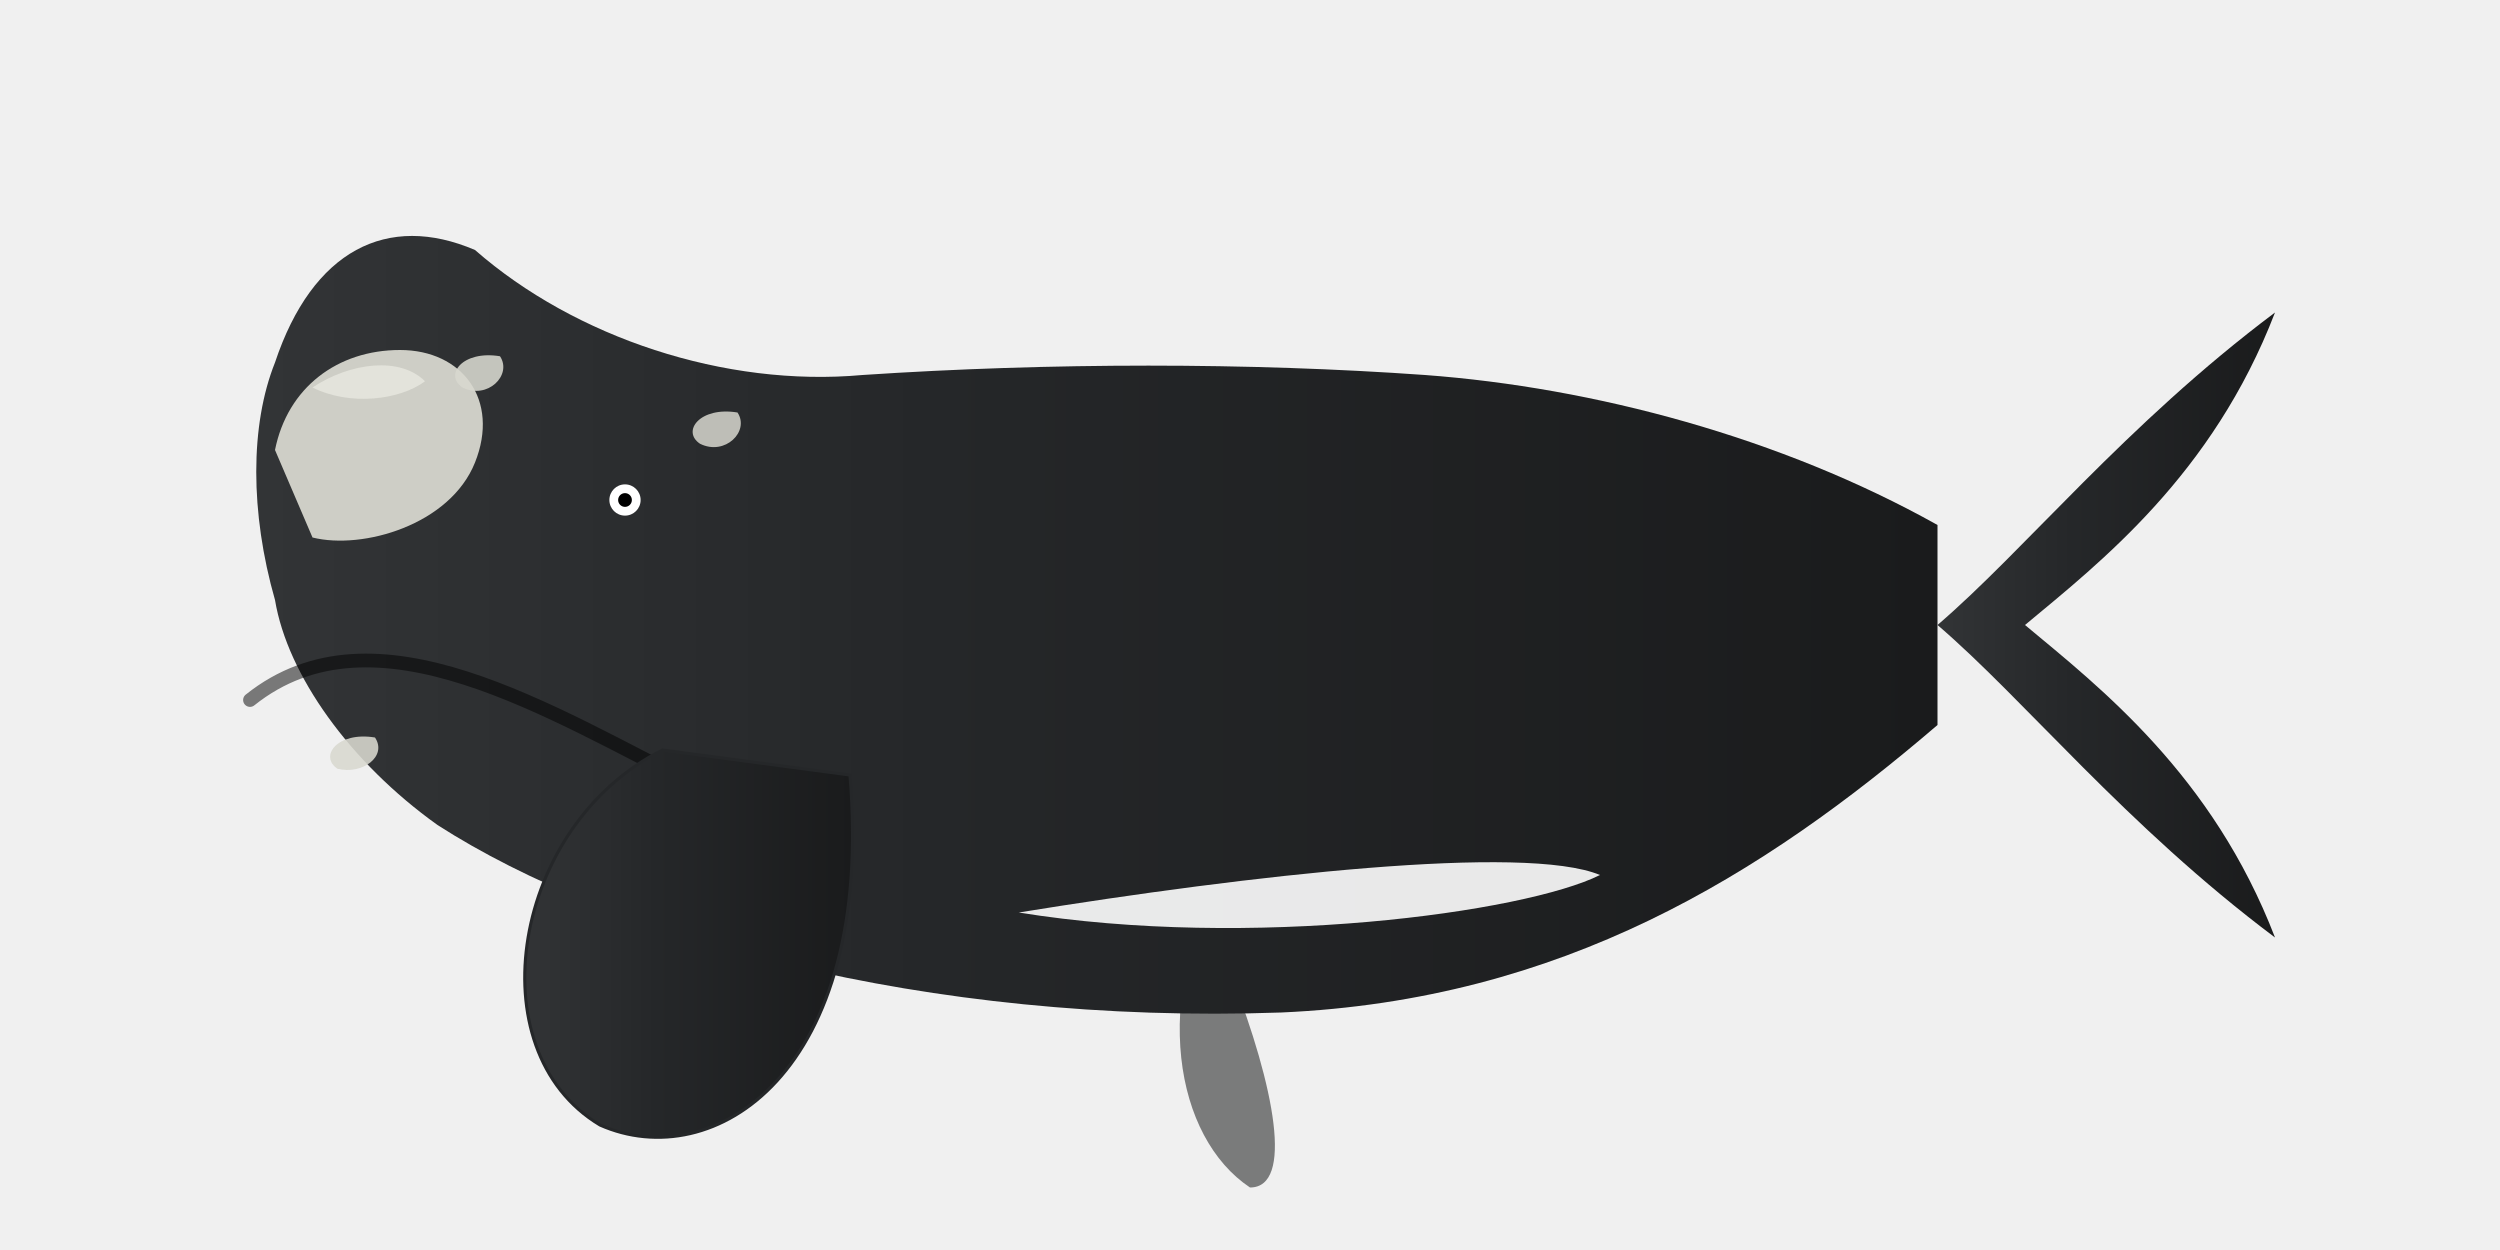
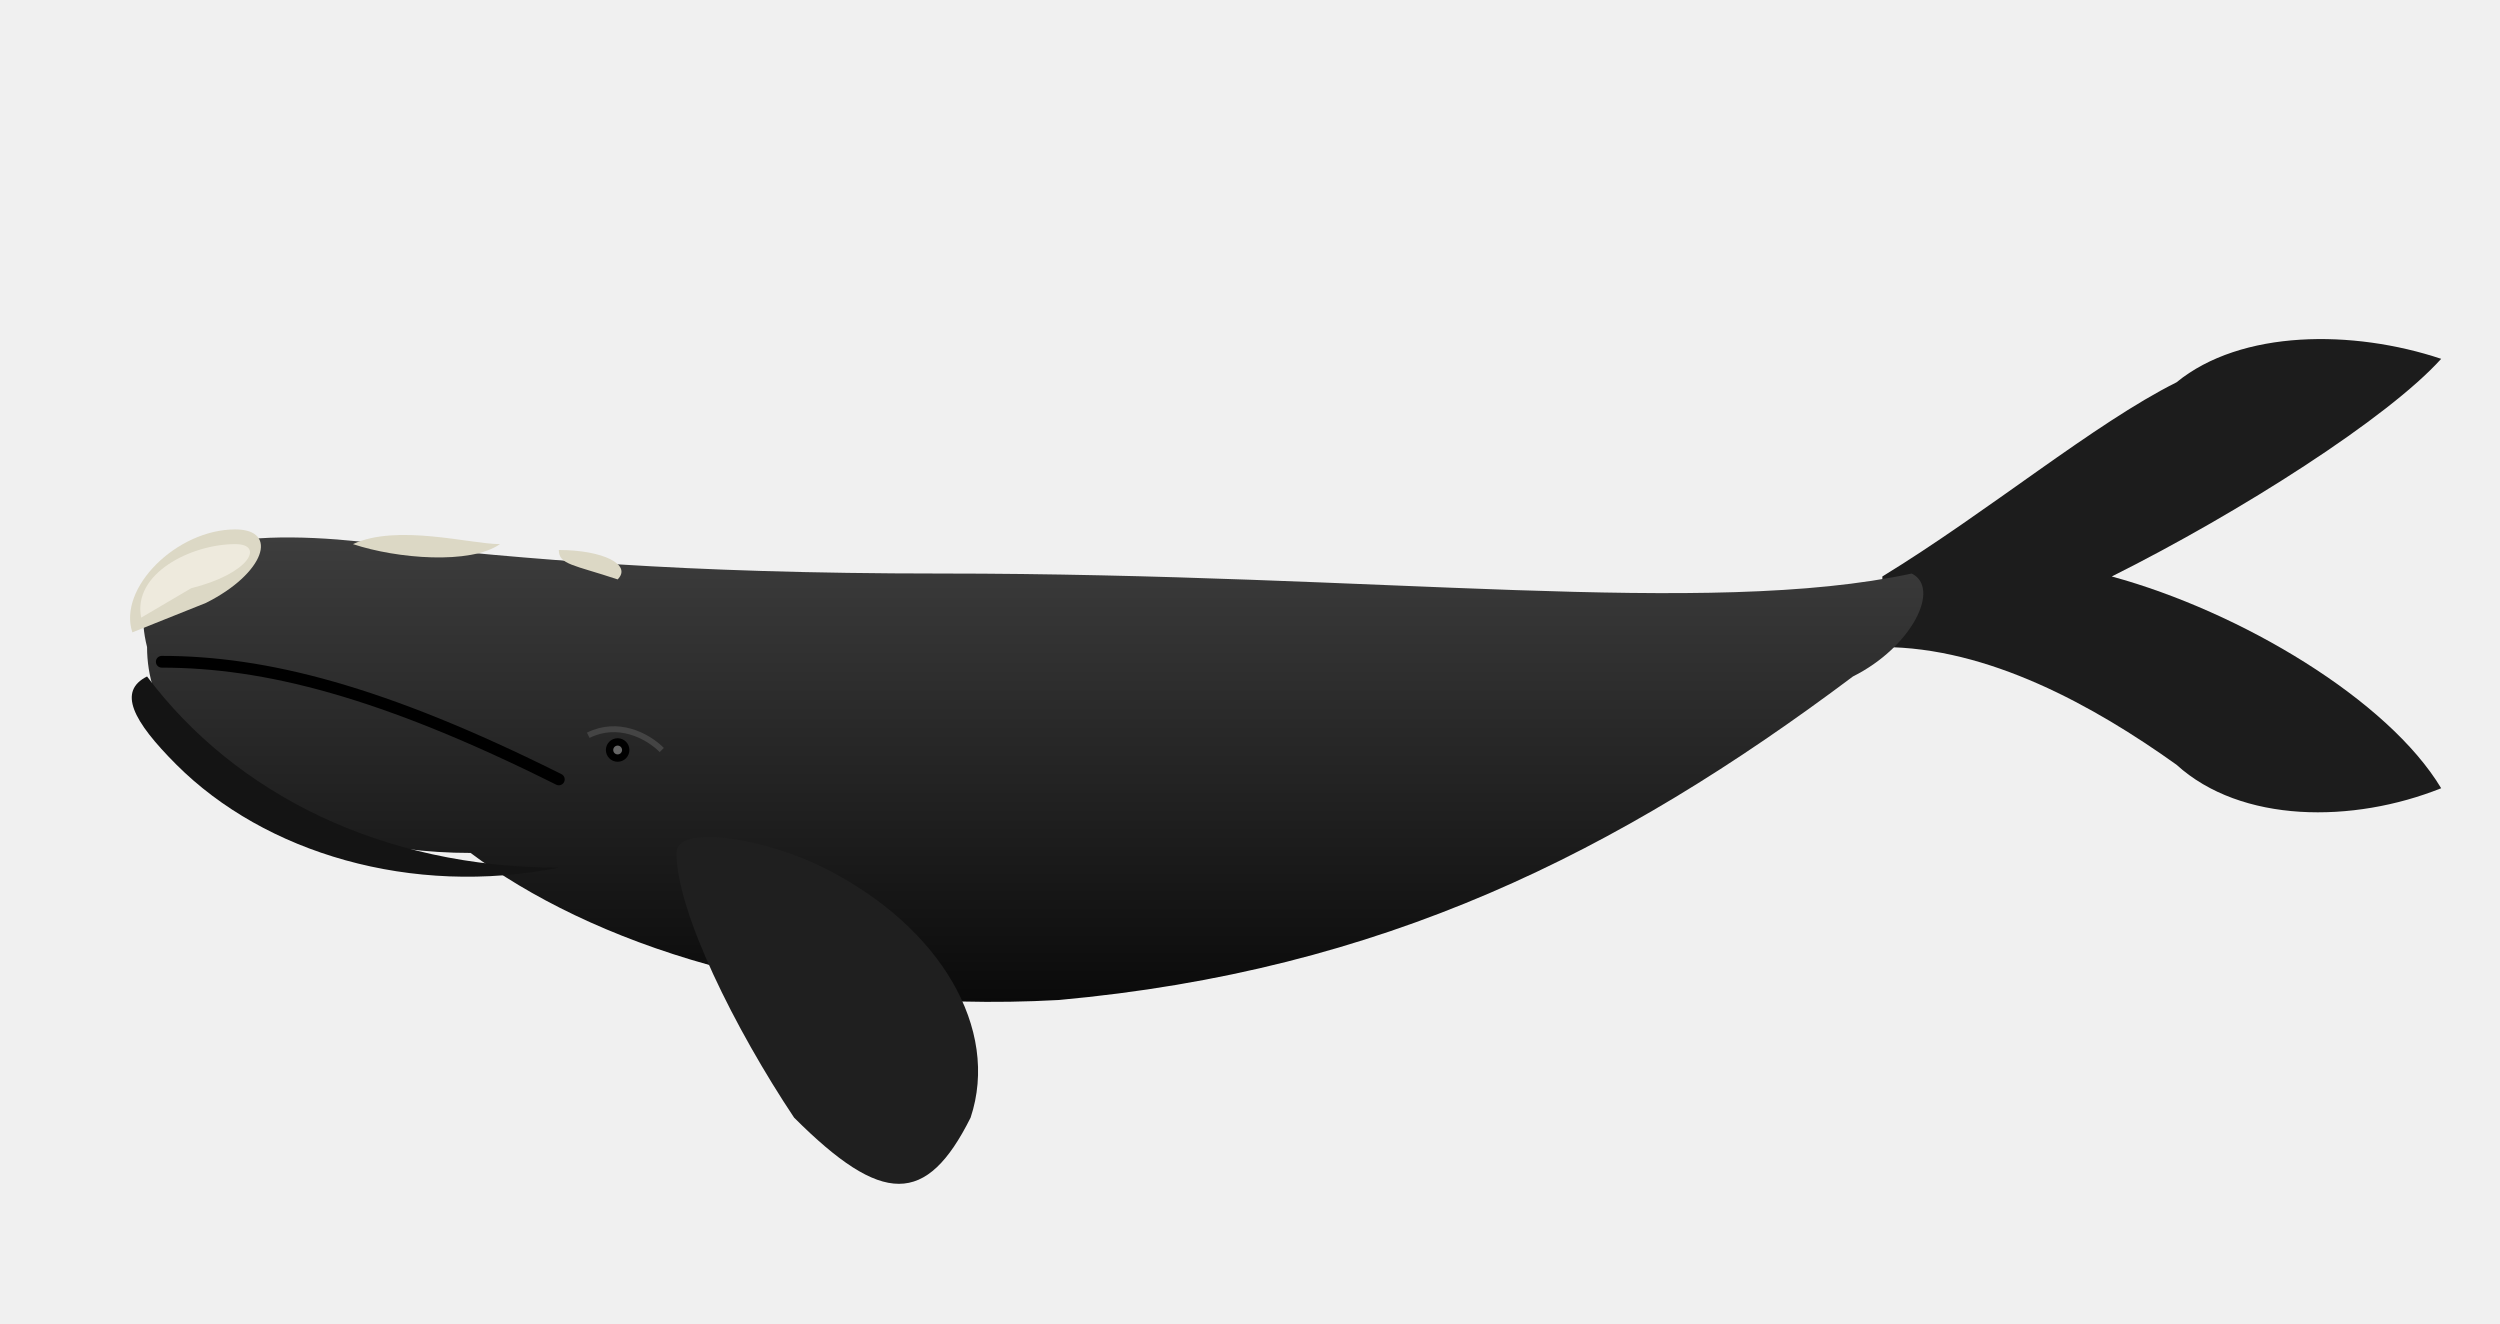
- <svg xmlns="http://www.w3.org/2000/svg" viewBox="0 0 400 200">
+ <svg xmlns="http://www.w3.org/2000/svg" viewBox="0 0 850 450">
  <defs>
-     <linearGradient id="right-skin" x1="100%" y1="0%" x2="0%" y2="0%">
-       <stop offset="0%" stop-color="#1a1b1c" />
-       <stop offset="60%" stop-color="#252729" />
-       <stop offset="100%" stop-color="#323436" />
+     <linearGradient id="nr-bodyGrad" x1="0%" y1="0%" x2="0%" y2="100%">
+       <stop offset="0%" stop-color="#3d3d3d" />
+       <stop offset="60%" stop-color="#1f1f1f" />
+       <stop offset="100%" stop-color="#0a0a0a" />
    </linearGradient>
+     <style>
+       @keyframes nr-float { 0%,100% { transform: translateY(0px); } 50% { transform: translateY(-15px); } }
+       @keyframes nr-tailWag { 0% { transform: rotate(-8deg); } 100% { transform: rotate(12deg); } }
+       @keyframes nr-flipperFlap { 0% { transform: rotate(0deg); } 100% { transform: rotate(-15deg); } }
+     </style>
  </defs>
-   <g class="whale-container">
-     <g class="flipper-back">
-       <path d="M 196,138 C 184,160 188,182 200,190 C 207,190 204,174 197,156 Z" fill="#1a1b1c" opacity="0.55" />
-     </g>
-     <g class="tail-fin" style="transform-origin: 310px 100px; transform-box: view-box;">
-       <path d="M 310,100 C 324,88 340,68 364,50 C 354,76 336,90 324,100 C 336,110 354,124 364,150 C 340,132 324,112 310,100 Z" fill="url(#right-skin)" />
+   <g class="whale-container" style="animation: nr-float 4s ease-in-out infinite;">
+     <g class="tail-fin" style="transform-origin: 660px 205px; transform-box: view-box; animation: nr-tailWag 1.5s ease-in-out infinite alternate;">
+       <path d="M 640,196 C 676,174 712,144 740,130 C 762,112 800,112 830,122 C 812,142 762,174 718,196 C 762,208 812,238 830,268 C 800,280 762,280 740,260 C 712,240 676,220 640,220 Z" fill="#1c1c1c" />
    </g>
    <g class="body">
-       <path d="M 310,84 C 285,70 255,62 228,60 C 200,58 168,58 138,60 C 116,62 92,54 76,40 C 62,34 50,40 44,58 C 40,68 40,82 44,96 C 46,108 56,122 70,132 C 98,150 148,164 205,162 C 250,160 282,140 310,116 Z" fill="url(#right-skin)" />
-       <path d="M 163,146 C 200,152 244,146 256,140 C 244,135 200,140 163,146 Z" fill="#ffffff" opacity="0.9" />
-       <path d="M 112,126 C 88,114 60,96 40,112" stroke="rgba(0,0,0,0.5)" stroke-width="2.2" fill="none" stroke-linecap="round" />
-       <path d="M 44,72 C 46,62 54,56 64,56 C 74,56 80,64 76,74 C 72,84 58,88 50,86 Z" fill="#d8d8cf" opacity="0.94" />
-       <path d="M 50,62 C 56,58 64,57 68,61 C 64,64 56,65 50,62 Z" fill="#eaeae2" opacity="0.75" />
-       <path d="M 80,57 C 74,56 71,60 74,62 C 78,64 82,60 80,57 Z" fill="#d8d8cf" opacity="0.88" />
-       <path d="M 60,118 C 54,117 51,121 54,123 C 58,124 62,121 60,118 Z" fill="#d8d8cf" opacity="0.88" />
-       <path d="M 118,66 C 112,65 109,69 112,71 C 116,73 120,69 118,66 Z" fill="#d8d8cf" opacity="0.85" />
-       <circle cx="100" cy="80" r="2.5" fill="#ffffff" />
-       <circle cx="100" cy="80" r="1.1" fill="#000000" />
+       <path d="M 50,220 C 40,180 90,180 130,185 C 180,190 230,195 320,195 C 470,195 580,210 650,195 C 660,200 650,220 630,230 C 550,290 470,330 360,340 C 270,345 200,320 160,290 C 100,290 50,260 50,220 Z" fill="url(#nr-bodyGrad)" />
+       <path d="M 50,230 C 80,270 130,295 190,295 C 140,305 90,290 60,260 C 45,245 40,235 50,230 Z" fill="#141414" />
+       <path d="M 55,225 C 90,225 130,235 190,265" fill="none" stroke="#000" stroke-width="4" stroke-linecap="round" />
+       <circle cx="210" cy="255" r="4" fill="#000" />
+       <circle cx="210" cy="255" r="1.5" fill="#666" />
+       <path d="M 200,250 C 210,245 220,250 225,255" fill="none" stroke="#444" stroke-width="2" />
+       <path d="M 45,215 C 40,200 60,180 80,180 C 95,180 90,195 70,205 Z" fill="#dcd8c5" />
+       <path d="M 48,210 C 45,195 65,185 80,185 C 90,185 85,195 65,200 Z" fill="#eeeadd" />
+       <path d="M 120,185 C 135,178 160,185 170,185 C 160,192 135,190 120,185 Z" fill="#dcd8c5" />
+       <path d="M 190,187 C 205,187 215,192 210,197 C 195,192 190,192 190,187 Z" fill="#dcd8c5" />
    </g>
-     <g class="flipper-front" style="transform-origin: 106px 120px; transform-box: view-box;">
-       <path d="M 106,120 C 82,132 76,168 96,180 C 114,188 140,172 136,124 Z" fill="url(#right-skin)" stroke="#252729" stroke-width="0.5" />
+     <g class="flipper-front" style="transform-origin: 250px 290px; transform-box: view-box; animation: nr-flipperFlap 2s ease-in-out infinite alternate;">
+       <path d="M 230,290 C 230,280 260,285 280,295 C 320,315 340,350 330,380 C 315,410 300,410 270,380 C 250,350 230,310 230,290 Z" fill="#1f1f1f" />
    </g>
  </g>
</svg>
